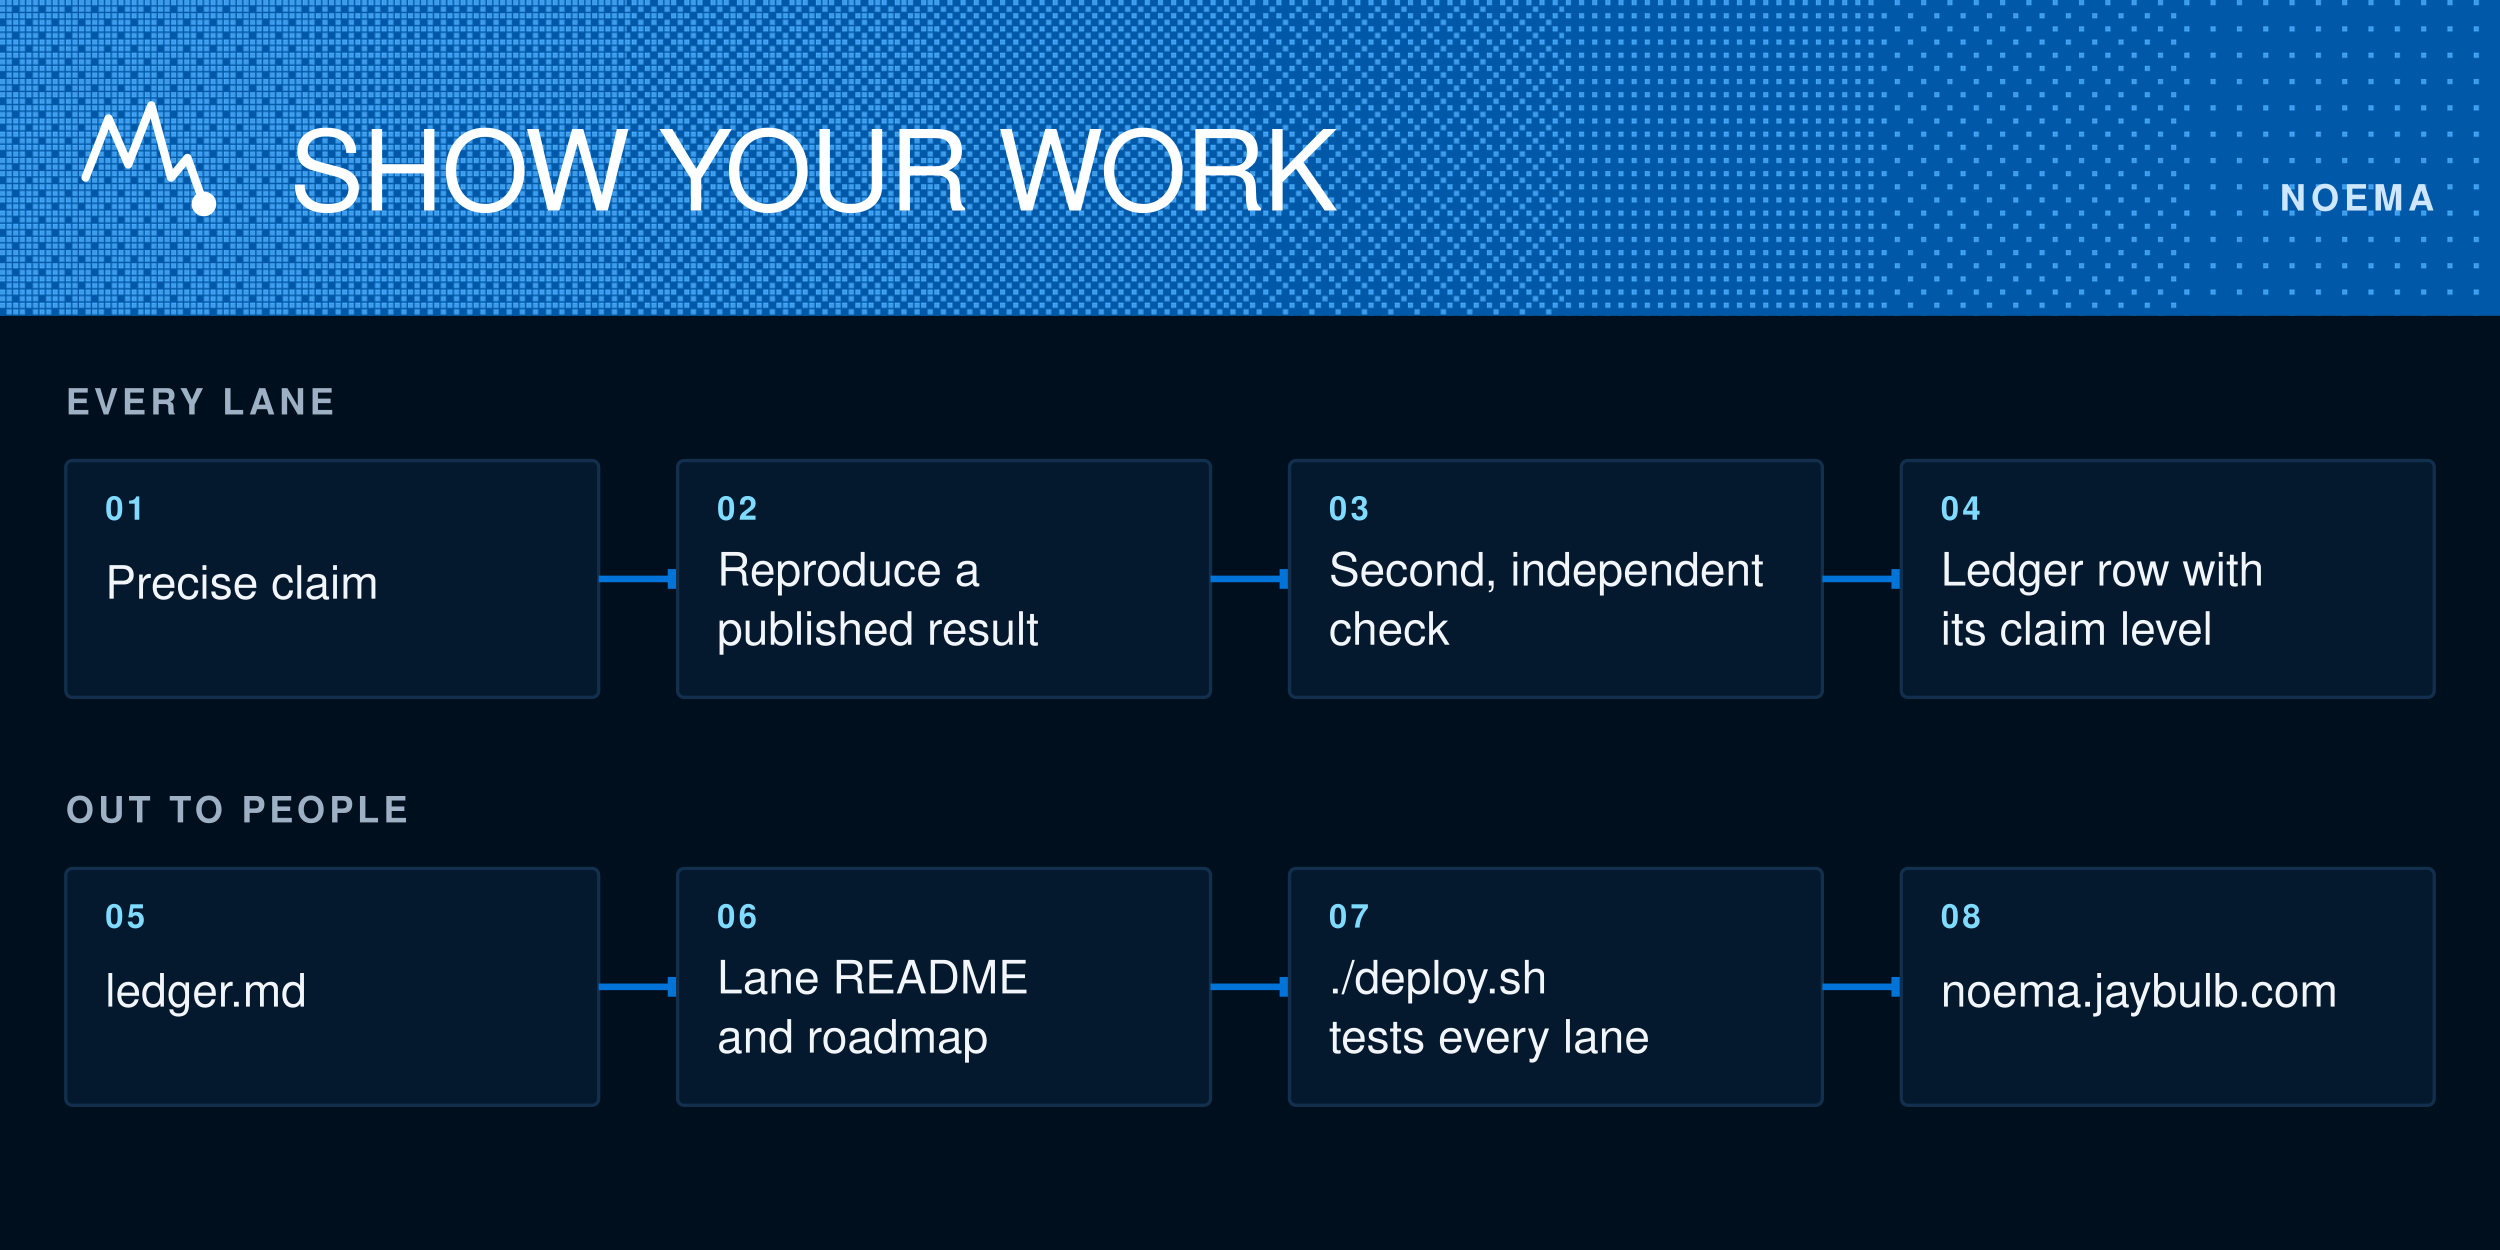
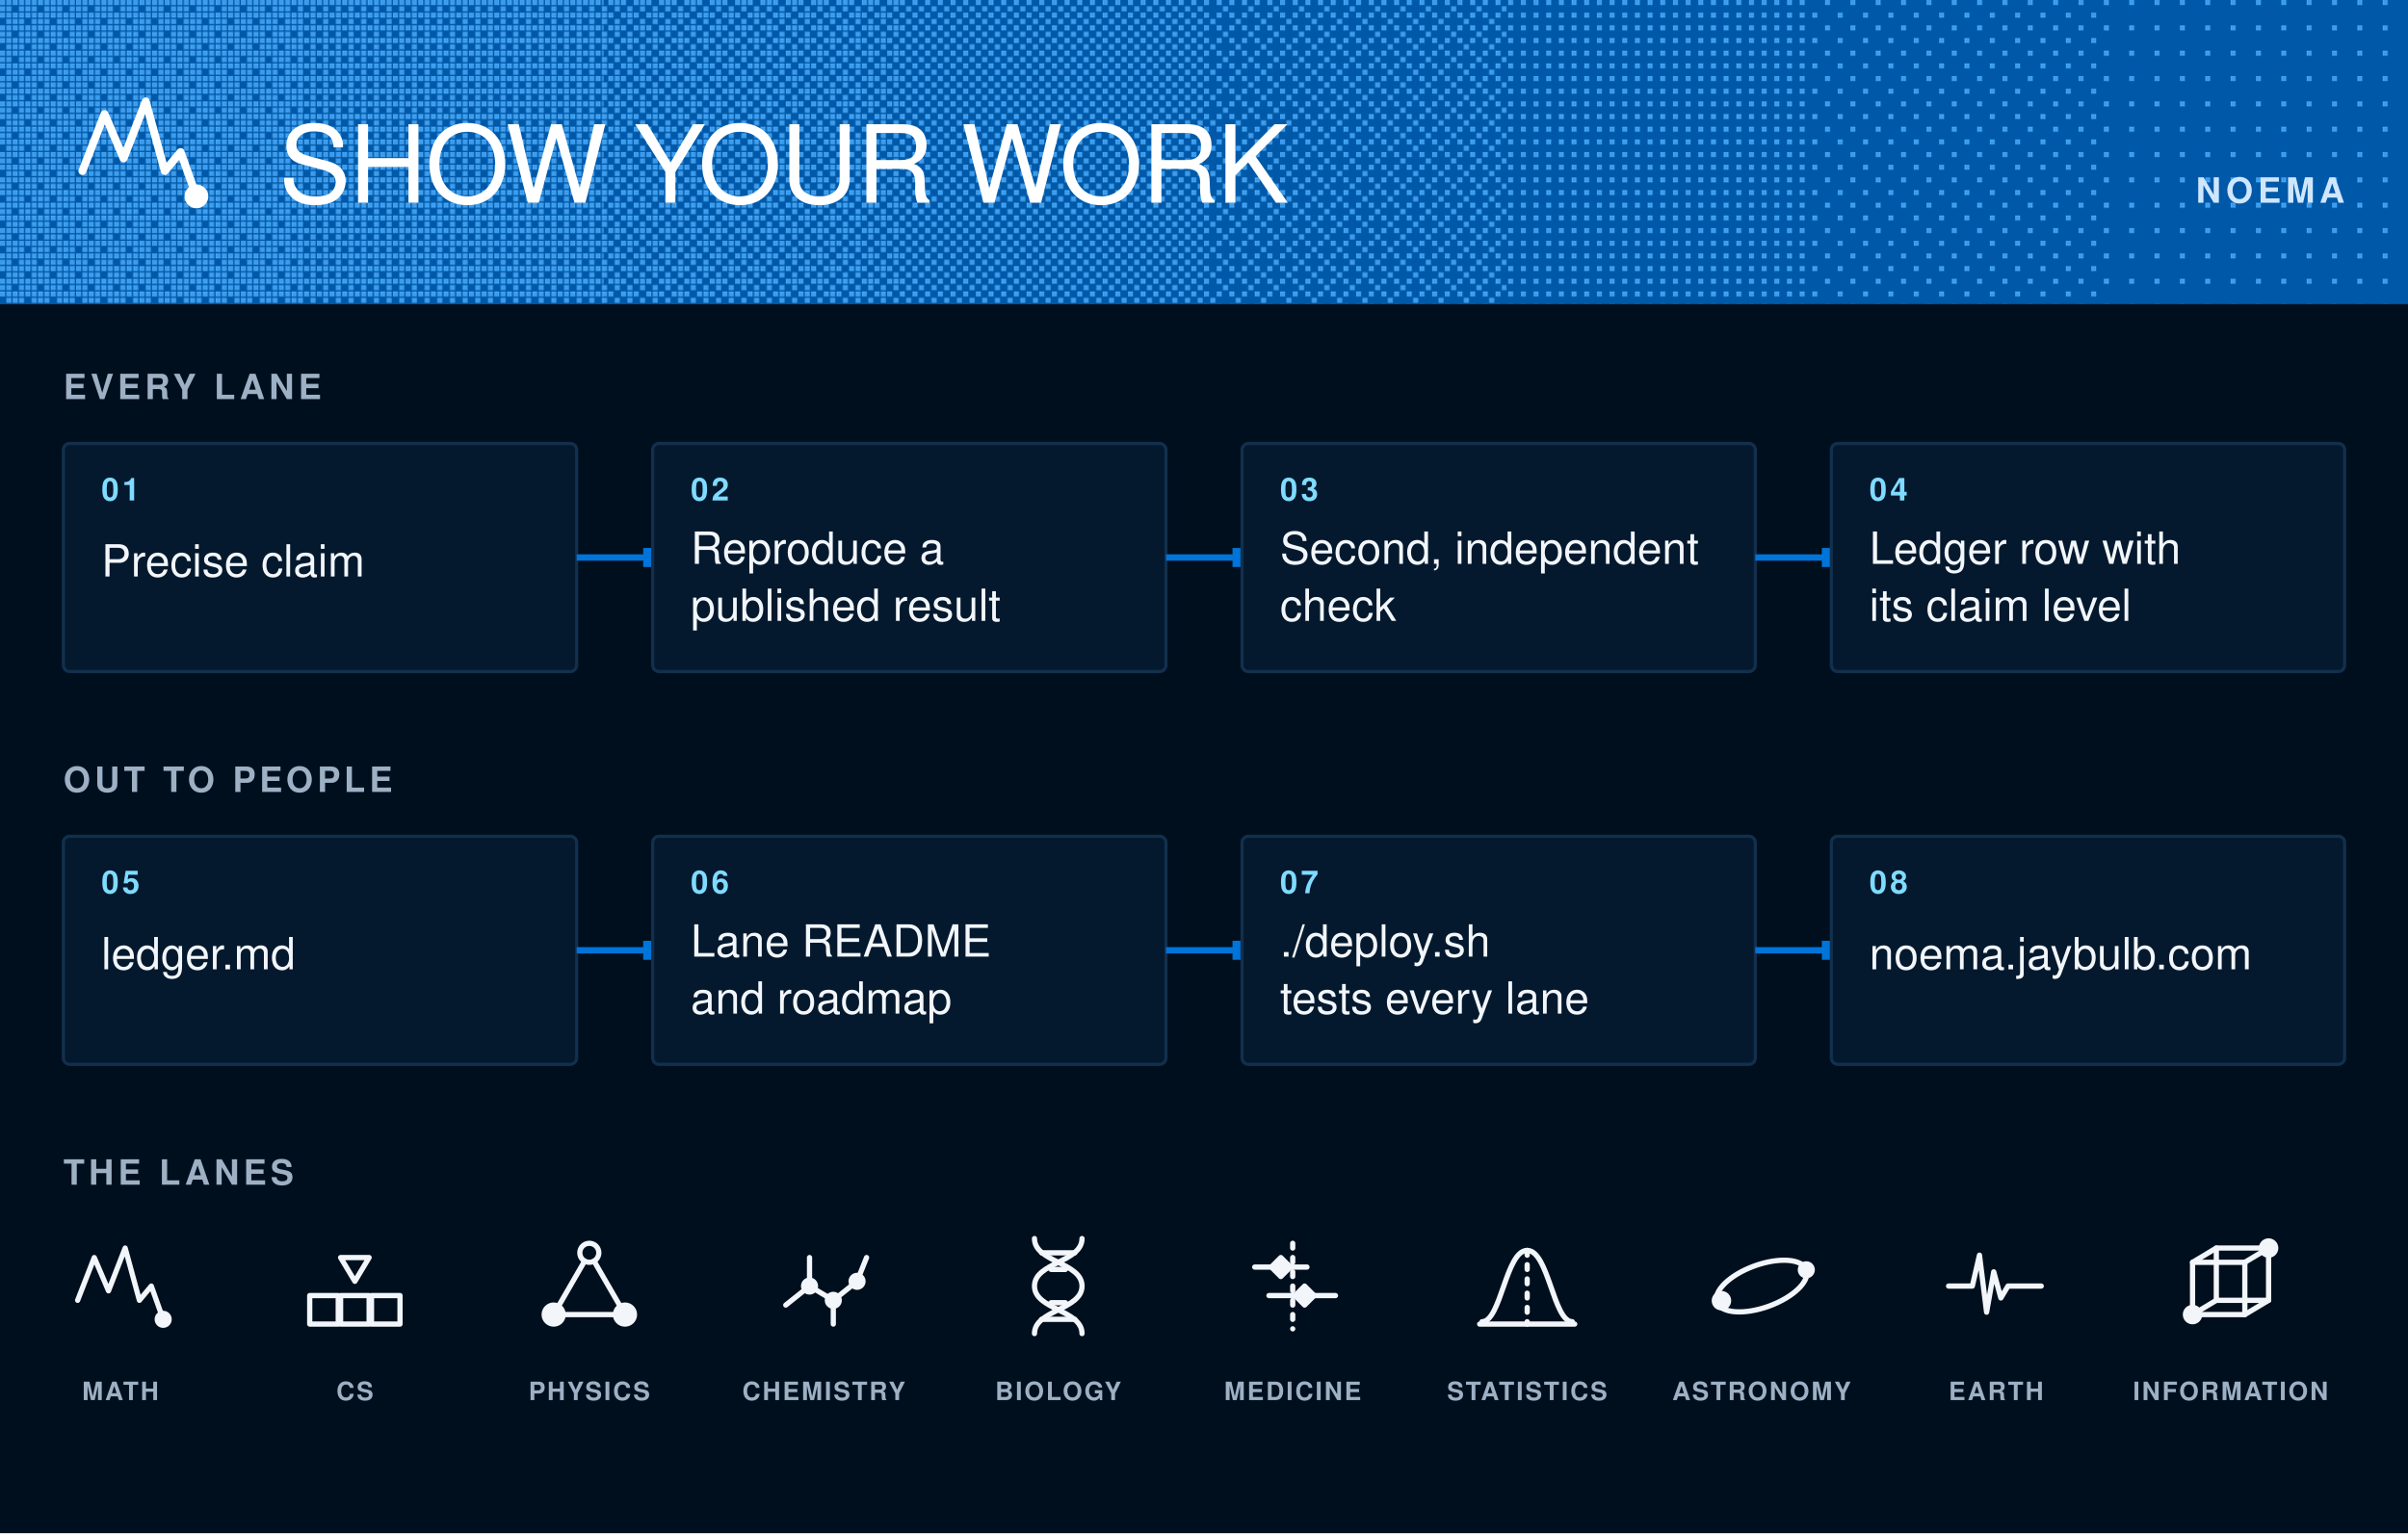
- <svg xmlns="http://www.w3.org/2000/svg" viewBox="0 0 760 380" role="img" aria-label="Claim, reproduction, independent check and ledger row, then README, deploy and site">
+ <svg xmlns="http://www.w3.org/2000/svg" viewBox="0 0 760 484" role="img" aria-label="Claim, reproduction, independent check and ledger row, then README, deploy and site, over ten lanes">
  <defs>
    <pattern id="d0" width="8" height="8" patternUnits="userSpaceOnUse">
      <g fill="#3d9ae8">
        <rect x="0" y="0" width="1.6" height="1.6" />
      </g>
    </pattern>
    <pattern id="d1" width="8" height="8" patternUnits="userSpaceOnUse">
      <g fill="#3d9ae8">
        <rect x="0" y="0" width="1.6" height="1.6" />
        <rect x="4" y="4" width="1.6" height="1.6" />
      </g>
    </pattern>
    <pattern id="d2" width="8" height="8" patternUnits="userSpaceOnUse">
      <g fill="#3d9ae8">
        <rect x="0" y="0" width="1.6" height="1.6" />
        <rect x="4" y="0" width="1.6" height="1.6" />
        <rect x="0" y="4" width="1.6" height="1.6" />
        <rect x="4" y="4" width="1.6" height="1.6" />
      </g>
    </pattern>
    <pattern id="d3" width="8" height="8" patternUnits="userSpaceOnUse">
      <g fill="#3d9ae8">
        <rect x="0" y="0" width="1.6" height="1.6" />
        <rect x="4" y="0" width="1.6" height="1.6" />
        <rect x="2" y="2" width="1.6" height="1.6" />
        <rect x="0" y="4" width="1.6" height="1.6" />
        <rect x="4" y="4" width="1.6" height="1.6" />
        <rect x="6" y="6" width="1.6" height="1.6" />
      </g>
    </pattern>
    <pattern id="d4" width="8" height="8" patternUnits="userSpaceOnUse">
      <g fill="#3d9ae8">
        <rect x="0" y="0" width="1.6" height="1.6" />
        <rect x="4" y="0" width="1.6" height="1.6" />
        <rect x="2" y="2" width="1.6" height="1.6" />
        <rect x="6" y="2" width="1.6" height="1.6" />
        <rect x="0" y="4" width="1.6" height="1.6" />
        <rect x="4" y="4" width="1.6" height="1.6" />
        <rect x="2" y="6" width="1.6" height="1.6" />
        <rect x="6" y="6" width="1.6" height="1.6" />
      </g>
    </pattern>
    <pattern id="d5" width="8" height="8" patternUnits="userSpaceOnUse">
      <g fill="#3d9ae8">
        <rect x="0" y="0" width="1.6" height="1.6" />
        <rect x="2" y="0" width="1.6" height="1.6" />
        <rect x="4" y="0" width="1.6" height="1.6" />
        <rect x="2" y="2" width="1.6" height="1.6" />
        <rect x="6" y="2" width="1.6" height="1.6" />
        <rect x="0" y="4" width="1.6" height="1.6" />
        <rect x="4" y="4" width="1.6" height="1.6" />
        <rect x="6" y="4" width="1.6" height="1.6" />
        <rect x="2" y="6" width="1.6" height="1.6" />
        <rect x="6" y="6" width="1.6" height="1.6" />
      </g>
    </pattern>
    <pattern id="d6" width="8" height="8" patternUnits="userSpaceOnUse">
      <g fill="#3d9ae8">
        <rect x="0" y="0" width="1.6" height="1.6" />
        <rect x="2" y="0" width="1.6" height="1.6" />
        <rect x="4" y="0" width="1.6" height="1.6" />
        <rect x="6" y="0" width="1.6" height="1.6" />
        <rect x="2" y="2" width="1.6" height="1.6" />
        <rect x="6" y="2" width="1.6" height="1.6" />
        <rect x="0" y="4" width="1.6" height="1.6" />
        <rect x="2" y="4" width="1.6" height="1.6" />
        <rect x="4" y="4" width="1.6" height="1.6" />
        <rect x="6" y="4" width="1.6" height="1.6" />
        <rect x="2" y="6" width="1.6" height="1.6" />
        <rect x="6" y="6" width="1.6" height="1.6" />
      </g>
    </pattern>
    <pattern id="d7" width="8" height="8" patternUnits="userSpaceOnUse">
      <g fill="#3d9ae8">
        <rect x="0" y="0" width="1.6" height="1.6" />
        <rect x="2" y="0" width="1.6" height="1.6" />
        <rect x="4" y="0" width="1.6" height="1.6" />
        <rect x="6" y="0" width="1.6" height="1.6" />
        <rect x="0" y="2" width="1.6" height="1.6" />
        <rect x="2" y="2" width="1.6" height="1.6" />
        <rect x="6" y="2" width="1.6" height="1.6" />
        <rect x="0" y="4" width="1.6" height="1.6" />
        <rect x="2" y="4" width="1.6" height="1.6" />
        <rect x="4" y="4" width="1.6" height="1.6" />
        <rect x="6" y="4" width="1.6" height="1.6" />
        <rect x="2" y="6" width="1.6" height="1.6" />
        <rect x="4" y="6" width="1.6" height="1.6" />
        <rect x="6" y="6" width="1.6" height="1.6" />
      </g>
    </pattern>
  </defs>
-   <rect width="760" height="380" fill="#000f1e" />
+   <rect width="760" height="484" fill="#000f1e" />
  <rect x="0" y="0" width="760" height="96" fill="#0059a8" />
  <rect x="0" y="0" width="95.5" height="96" fill="url(#d7)" />
  <rect x="95" y="0" width="95.5" height="96" fill="url(#d6)" />
  <rect x="190" y="0" width="95.5" height="96" fill="url(#d5)" />
  <rect x="285" y="0" width="95.5" height="96" fill="url(#d4)" />
  <rect x="380" y="0" width="95.5" height="96" fill="url(#d3)" />
  <rect x="475" y="0" width="95.5" height="96" fill="url(#d2)" />
  <rect x="570" y="0" width="95.5" height="96" fill="url(#d1)" />
  <rect x="665" y="0" width="95.5" height="96" fill="url(#d0)" />
  <g transform="translate(20 24) scale(1)" fill="none" stroke="#ffffff" stroke-width="2.5" stroke-linecap="round" stroke-linejoin="round" color="#ffffff">
    <path d="M6 30 13 12l6 14 7-18 6 22 5-6 5 14" />
    <circle cx="42" cy="38" r="2.5" fill="currentColor" />
  </g>
  <text x="88" y="64" font-family="'Hanken Grotesk', -apple-system, 'Helvetica Neue', Helvetica, Arial, sans-serif" font-size="34" font-weight="200" fill="#ffffff" text-anchor="start" letter-spacing="-0.5">SHOW YOUR WORK</text>
  <text x="740" y="64" font-family="'Hanken Grotesk', -apple-system, 'Helvetica Neue', Helvetica, Arial, sans-serif" font-size="11" font-weight="600" fill="#cfe6ff" text-anchor="end" letter-spacing="1.5">NOEMA</text>
  <text x="20" y="126" font-family="'Hanken Grotesk', -apple-system, 'Helvetica Neue', Helvetica, Arial, sans-serif" font-size="11" font-weight="600" fill="#9db0c4" text-anchor="start" letter-spacing="1.3">EVERY LANE</text>
  <rect x="20" y="140" width="162" height="72" rx="2" fill="#04192e" stroke="#12304d" />
  <text x="32" y="158" font-family="'Hanken Grotesk', -apple-system, 'Helvetica Neue', Helvetica, Arial, sans-serif" font-size="10" font-weight="600" fill="#7FDBFF" text-anchor="start" letter-spacing="1">01</text>
  <text x="32" y="182" font-family="'Hanken Grotesk', -apple-system, 'Helvetica Neue', Helvetica, Arial, sans-serif" font-size="14" font-weight="400" fill="#f2f6fa" text-anchor="start">Precise claim</text>
  <path d="M182 176h24" stroke="#0074D9" stroke-width="2" />
  <rect x="203" y="173" width="6" height="6" fill="#0074D9" />
  <rect x="206" y="140" width="162" height="72" rx="2" fill="#04192e" stroke="#12304d" />
  <text x="218" y="158" font-family="'Hanken Grotesk', -apple-system, 'Helvetica Neue', Helvetica, Arial, sans-serif" font-size="10" font-weight="600" fill="#7FDBFF" text-anchor="start" letter-spacing="1">02</text>
  <text x="218" y="178" font-family="'Hanken Grotesk', -apple-system, 'Helvetica Neue', Helvetica, Arial, sans-serif" font-size="14" font-weight="400" fill="#f2f6fa" text-anchor="start">Reproduce a</text>
  <text x="218" y="196" font-family="'Hanken Grotesk', -apple-system, 'Helvetica Neue', Helvetica, Arial, sans-serif" font-size="14" font-weight="400" fill="#f2f6fa" text-anchor="start">published result</text>
  <path d="M368 176h24" stroke="#0074D9" stroke-width="2" />
  <rect x="389" y="173" width="6" height="6" fill="#0074D9" />
  <rect x="392" y="140" width="162" height="72" rx="2" fill="#04192e" stroke="#12304d" />
  <text x="404" y="158" font-family="'Hanken Grotesk', -apple-system, 'Helvetica Neue', Helvetica, Arial, sans-serif" font-size="10" font-weight="600" fill="#7FDBFF" text-anchor="start" letter-spacing="1">03</text>
  <text x="404" y="178" font-family="'Hanken Grotesk', -apple-system, 'Helvetica Neue', Helvetica, Arial, sans-serif" font-size="14" font-weight="400" fill="#f2f6fa" text-anchor="start">Second, independent</text>
  <text x="404" y="196" font-family="'Hanken Grotesk', -apple-system, 'Helvetica Neue', Helvetica, Arial, sans-serif" font-size="14" font-weight="400" fill="#f2f6fa" text-anchor="start">check</text>
  <path d="M554 176h24" stroke="#0074D9" stroke-width="2" />
  <rect x="575" y="173" width="6" height="6" fill="#0074D9" />
  <rect x="578" y="140" width="162" height="72" rx="2" fill="#04192e" stroke="#12304d" />
  <text x="590" y="158" font-family="'Hanken Grotesk', -apple-system, 'Helvetica Neue', Helvetica, Arial, sans-serif" font-size="10" font-weight="600" fill="#7FDBFF" text-anchor="start" letter-spacing="1">04</text>
  <text x="590" y="178" font-family="'Hanken Grotesk', -apple-system, 'Helvetica Neue', Helvetica, Arial, sans-serif" font-size="14" font-weight="400" fill="#f2f6fa" text-anchor="start">Ledger row with</text>
  <text x="590" y="196" font-family="'Hanken Grotesk', -apple-system, 'Helvetica Neue', Helvetica, Arial, sans-serif" font-size="14" font-weight="400" fill="#f2f6fa" text-anchor="start">its claim level</text>
  <text x="20" y="250" font-family="'Hanken Grotesk', -apple-system, 'Helvetica Neue', Helvetica, Arial, sans-serif" font-size="11" font-weight="600" fill="#9db0c4" text-anchor="start" letter-spacing="1.3">OUT TO PEOPLE</text>
  <rect x="20" y="264" width="162" height="72" rx="2" fill="#04192e" stroke="#12304d" />
  <text x="32" y="282" font-family="'Hanken Grotesk', -apple-system, 'Helvetica Neue', Helvetica, Arial, sans-serif" font-size="10" font-weight="600" fill="#7FDBFF" text-anchor="start" letter-spacing="1">05</text>
  <text x="32" y="306" font-family="'Hanken Grotesk', -apple-system, 'Helvetica Neue', Helvetica, Arial, sans-serif" font-size="14" font-weight="400" fill="#f2f6fa" text-anchor="start">ledger.md</text>
  <path d="M182 300h24" stroke="#0074D9" stroke-width="2" />
  <rect x="203" y="297" width="6" height="6" fill="#0074D9" />
  <rect x="206" y="264" width="162" height="72" rx="2" fill="#04192e" stroke="#12304d" />
  <text x="218" y="282" font-family="'Hanken Grotesk', -apple-system, 'Helvetica Neue', Helvetica, Arial, sans-serif" font-size="10" font-weight="600" fill="#7FDBFF" text-anchor="start" letter-spacing="1">06</text>
  <text x="218" y="302" font-family="'Hanken Grotesk', -apple-system, 'Helvetica Neue', Helvetica, Arial, sans-serif" font-size="14" font-weight="400" fill="#f2f6fa" text-anchor="start">Lane README</text>
  <text x="218" y="320" font-family="'Hanken Grotesk', -apple-system, 'Helvetica Neue', Helvetica, Arial, sans-serif" font-size="14" font-weight="400" fill="#f2f6fa" text-anchor="start">and roadmap</text>
  <path d="M368 300h24" stroke="#0074D9" stroke-width="2" />
  <rect x="389" y="297" width="6" height="6" fill="#0074D9" />
  <rect x="392" y="264" width="162" height="72" rx="2" fill="#04192e" stroke="#12304d" />
  <text x="404" y="282" font-family="'Hanken Grotesk', -apple-system, 'Helvetica Neue', Helvetica, Arial, sans-serif" font-size="10" font-weight="600" fill="#7FDBFF" text-anchor="start" letter-spacing="1">07</text>
  <text x="404" y="302" font-family="'Hanken Grotesk', -apple-system, 'Helvetica Neue', Helvetica, Arial, sans-serif" font-size="14" font-weight="400" fill="#f2f6fa" text-anchor="start">./deploy.sh</text>
  <text x="404" y="320" font-family="'Hanken Grotesk', -apple-system, 'Helvetica Neue', Helvetica, Arial, sans-serif" font-size="14" font-weight="400" fill="#f2f6fa" text-anchor="start">tests every lane</text>
  <path d="M554 300h24" stroke="#0074D9" stroke-width="2" />
  <rect x="575" y="297" width="6" height="6" fill="#0074D9" />
  <rect x="578" y="264" width="162" height="72" rx="2" fill="#04192e" stroke="#12304d" />
  <text x="590" y="282" font-family="'Hanken Grotesk', -apple-system, 'Helvetica Neue', Helvetica, Arial, sans-serif" font-size="10" font-weight="600" fill="#7FDBFF" text-anchor="start" letter-spacing="1">08</text>
  <text x="590" y="306" font-family="'Hanken Grotesk', -apple-system, 'Helvetica Neue', Helvetica, Arial, sans-serif" font-size="14" font-weight="400" fill="#f2f6fa" text-anchor="start">noema.jaybulb.com</text>
+   <text x="20" y="374" font-family="'Hanken Grotesk', -apple-system, 'Helvetica Neue', Helvetica, Arial, sans-serif" font-size="11" font-weight="600" fill="#9db0c4" text-anchor="start" letter-spacing="1.3">THE LANES</text>
+   <g transform="translate(20 388) scale(0.75)" fill="none" stroke="#f2f6fa" stroke-width="2.2" stroke-linecap="round" stroke-linejoin="round" color="#f2f6fa">
+     <path d="M6 30 13 12l6 14 7-18 6 22 5-6 5 14" />
+     <circle cx="42" cy="38" r="2.5" fill="currentColor" />
+   </g>
+   <text x="38" y="442" font-family="'Hanken Grotesk', -apple-system, 'Helvetica Neue', Helvetica, Arial, sans-serif" font-size="8" font-weight="600" fill="#9db0c4" text-anchor="middle" letter-spacing="0.6">MATH</text>
+   <g transform="translate(94 388) scale(0.75)" fill="none" stroke="#f2f6fa" stroke-width="2.2" stroke-linecap="round" stroke-linejoin="round" color="#f2f6fa">
+     <rect x="5" y="28" width="12" height="12" />
+     <rect x="18" y="28" width="12" height="12" />
+     <rect x="31" y="28" width="12" height="12" />
+     <path d="M24 22 18 12h12z" />
+   </g>
+   <text x="112" y="442" font-family="'Hanken Grotesk', -apple-system, 'Helvetica Neue', Helvetica, Arial, sans-serif" font-size="8" font-weight="600" fill="#9db0c4" text-anchor="middle" letter-spacing="0.6">CS</text>
+   <g transform="translate(168 388) scale(0.75)" fill="none" stroke="#f2f6fa" stroke-width="2.2" stroke-linecap="round" stroke-linejoin="round" color="#f2f6fa">
+     <path d="M22 13.5 9 36h30L26 13.5" />
+     <circle cx="9" cy="36" r="4" fill="currentColor" />
+     <circle cx="39" cy="36" r="4" fill="currentColor" />
+     <circle cx="24" cy="10" r="4" />
+   </g>
+   <text x="186" y="442" font-family="'Hanken Grotesk', -apple-system, 'Helvetica Neue', Helvetica, Arial, sans-serif" font-size="8" font-weight="600" fill="#9db0c4" text-anchor="middle" letter-spacing="0.6">PHYSICS</text>
+   <g transform="translate(242 388) scale(0.75)" fill="none" stroke="#f2f6fa" stroke-width="2.2" stroke-linecap="round" stroke-linejoin="round" color="#f2f6fa">
+     <path d="M8 32 18 24l10 6 10-8M18 24V12M28 30v10M38 22l4-10" />
+     <circle cx="18" cy="24" r="2.5" fill="currentColor" />
+     <circle cx="28" cy="30" r="2.5" fill="currentColor" />
+     <circle cx="38" cy="22" r="2.5" fill="currentColor" />
+   </g>
+   <text x="260" y="442" font-family="'Hanken Grotesk', -apple-system, 'Helvetica Neue', Helvetica, Arial, sans-serif" font-size="8" font-weight="600" fill="#9db0c4" text-anchor="middle" letter-spacing="0.6">CHEMISTRY</text>
+   <g transform="translate(316 388) scale(0.75)" fill="none" stroke="#f2f6fa" stroke-width="2.2" stroke-linecap="round" stroke-linejoin="round" color="#f2f6fa">
+     <path d="M14 4c0 10 20 10 20 20S14 34 14 44M34 4c0 10-20 10-20 20s20 10 20 20" />
+     <path d="M17 10h14M17 38h14M21 17h6M21 31h6" />
+   </g>
+   <text x="334" y="442" font-family="'Hanken Grotesk', -apple-system, 'Helvetica Neue', Helvetica, Arial, sans-serif" font-size="8" font-weight="600" fill="#9db0c4" text-anchor="middle" letter-spacing="0.6">BIOLOGY</text>
+   <g transform="translate(390 388) scale(0.75)" fill="none" stroke="#f2f6fa" stroke-width="2.2" stroke-linecap="round" stroke-linejoin="round" color="#f2f6fa">
+     <path d="M24 6v36" stroke-dasharray="2 4" />
+     <path d="M8 16h22M14 28h28" />
+     <path d="M19 12l4 4-4 4-4-4zM29 24l4 4-4 4-4-4z" fill="currentColor" />
+   </g>
+   <text x="408" y="442" font-family="'Hanken Grotesk', -apple-system, 'Helvetica Neue', Helvetica, Arial, sans-serif" font-size="8" font-weight="600" fill="#9db0c4" text-anchor="middle" letter-spacing="0.6">MEDICINE</text>
+   <g transform="translate(464 388) scale(0.75)" fill="none" stroke="#f2f6fa" stroke-width="2.2" stroke-linecap="round" stroke-linejoin="round" color="#f2f6fa">
+     <path d="M4 40h40" />
+     <path d="M5 39c8 0 10-30 19-30s11 30 19 30" />
+     <path d="M24 9v31" stroke-dasharray="2 4" />
+   </g>
+   <text x="482" y="442" font-family="'Hanken Grotesk', -apple-system, 'Helvetica Neue', Helvetica, Arial, sans-serif" font-size="8" font-weight="600" fill="#9db0c4" text-anchor="middle" letter-spacing="0.6">STATISTICS</text>
+   <g transform="translate(538 388) scale(0.75)" fill="none" stroke="#f2f6fa" stroke-width="2.2" stroke-linecap="round" stroke-linejoin="round" color="#f2f6fa">
+     <g transform="rotate(-20 24 24)">
+       <ellipse cx="24" cy="24" rx="20" ry="9" />
+       <circle cx="6" cy="24" r="3" fill="currentColor" />
+       <circle cx="44" cy="24" r="2.5" fill="currentColor" />
+     </g>
+   </g>
+   <text x="556" y="442" font-family="'Hanken Grotesk', -apple-system, 'Helvetica Neue', Helvetica, Arial, sans-serif" font-size="8" font-weight="600" fill="#9db0c4" text-anchor="middle" letter-spacing="0.6">ASTRONOMY</text>
+   <g transform="translate(612 388) scale(0.75)" fill="none" stroke="#f2f6fa" stroke-width="2.2" stroke-linecap="round" stroke-linejoin="round" color="#f2f6fa">
+     <path d="M4 24h10l3-13 3 24 3-17 3 11 3-5h14" />
+   </g>
+   <text x="630" y="442" font-family="'Hanken Grotesk', -apple-system, 'Helvetica Neue', Helvetica, Arial, sans-serif" font-size="8" font-weight="600" fill="#9db0c4" text-anchor="middle" letter-spacing="0.6">EARTH</text>
+   <g transform="translate(686 388) scale(0.75)" fill="none" stroke="#f2f6fa" stroke-width="2.2" stroke-linecap="round" stroke-linejoin="round" color="#f2f6fa">
+     <rect x="8" y="14" width="22" height="22" />
+     <rect x="18" y="8" width="22" height="22" />
+     <path d="M8 14 18 8M30 14 40 8M8 36 18 30M30 36 40 30" />
+     <circle cx="8" cy="36" r="3" fill="currentColor" />
+     <circle cx="40" cy="8" r="3" fill="currentColor" />
+   </g>
+   <text x="704" y="442" font-family="'Hanken Grotesk', -apple-system, 'Helvetica Neue', Helvetica, Arial, sans-serif" font-size="8" font-weight="600" fill="#9db0c4" text-anchor="middle" letter-spacing="0.6">INFORMATION</text>
</svg>
